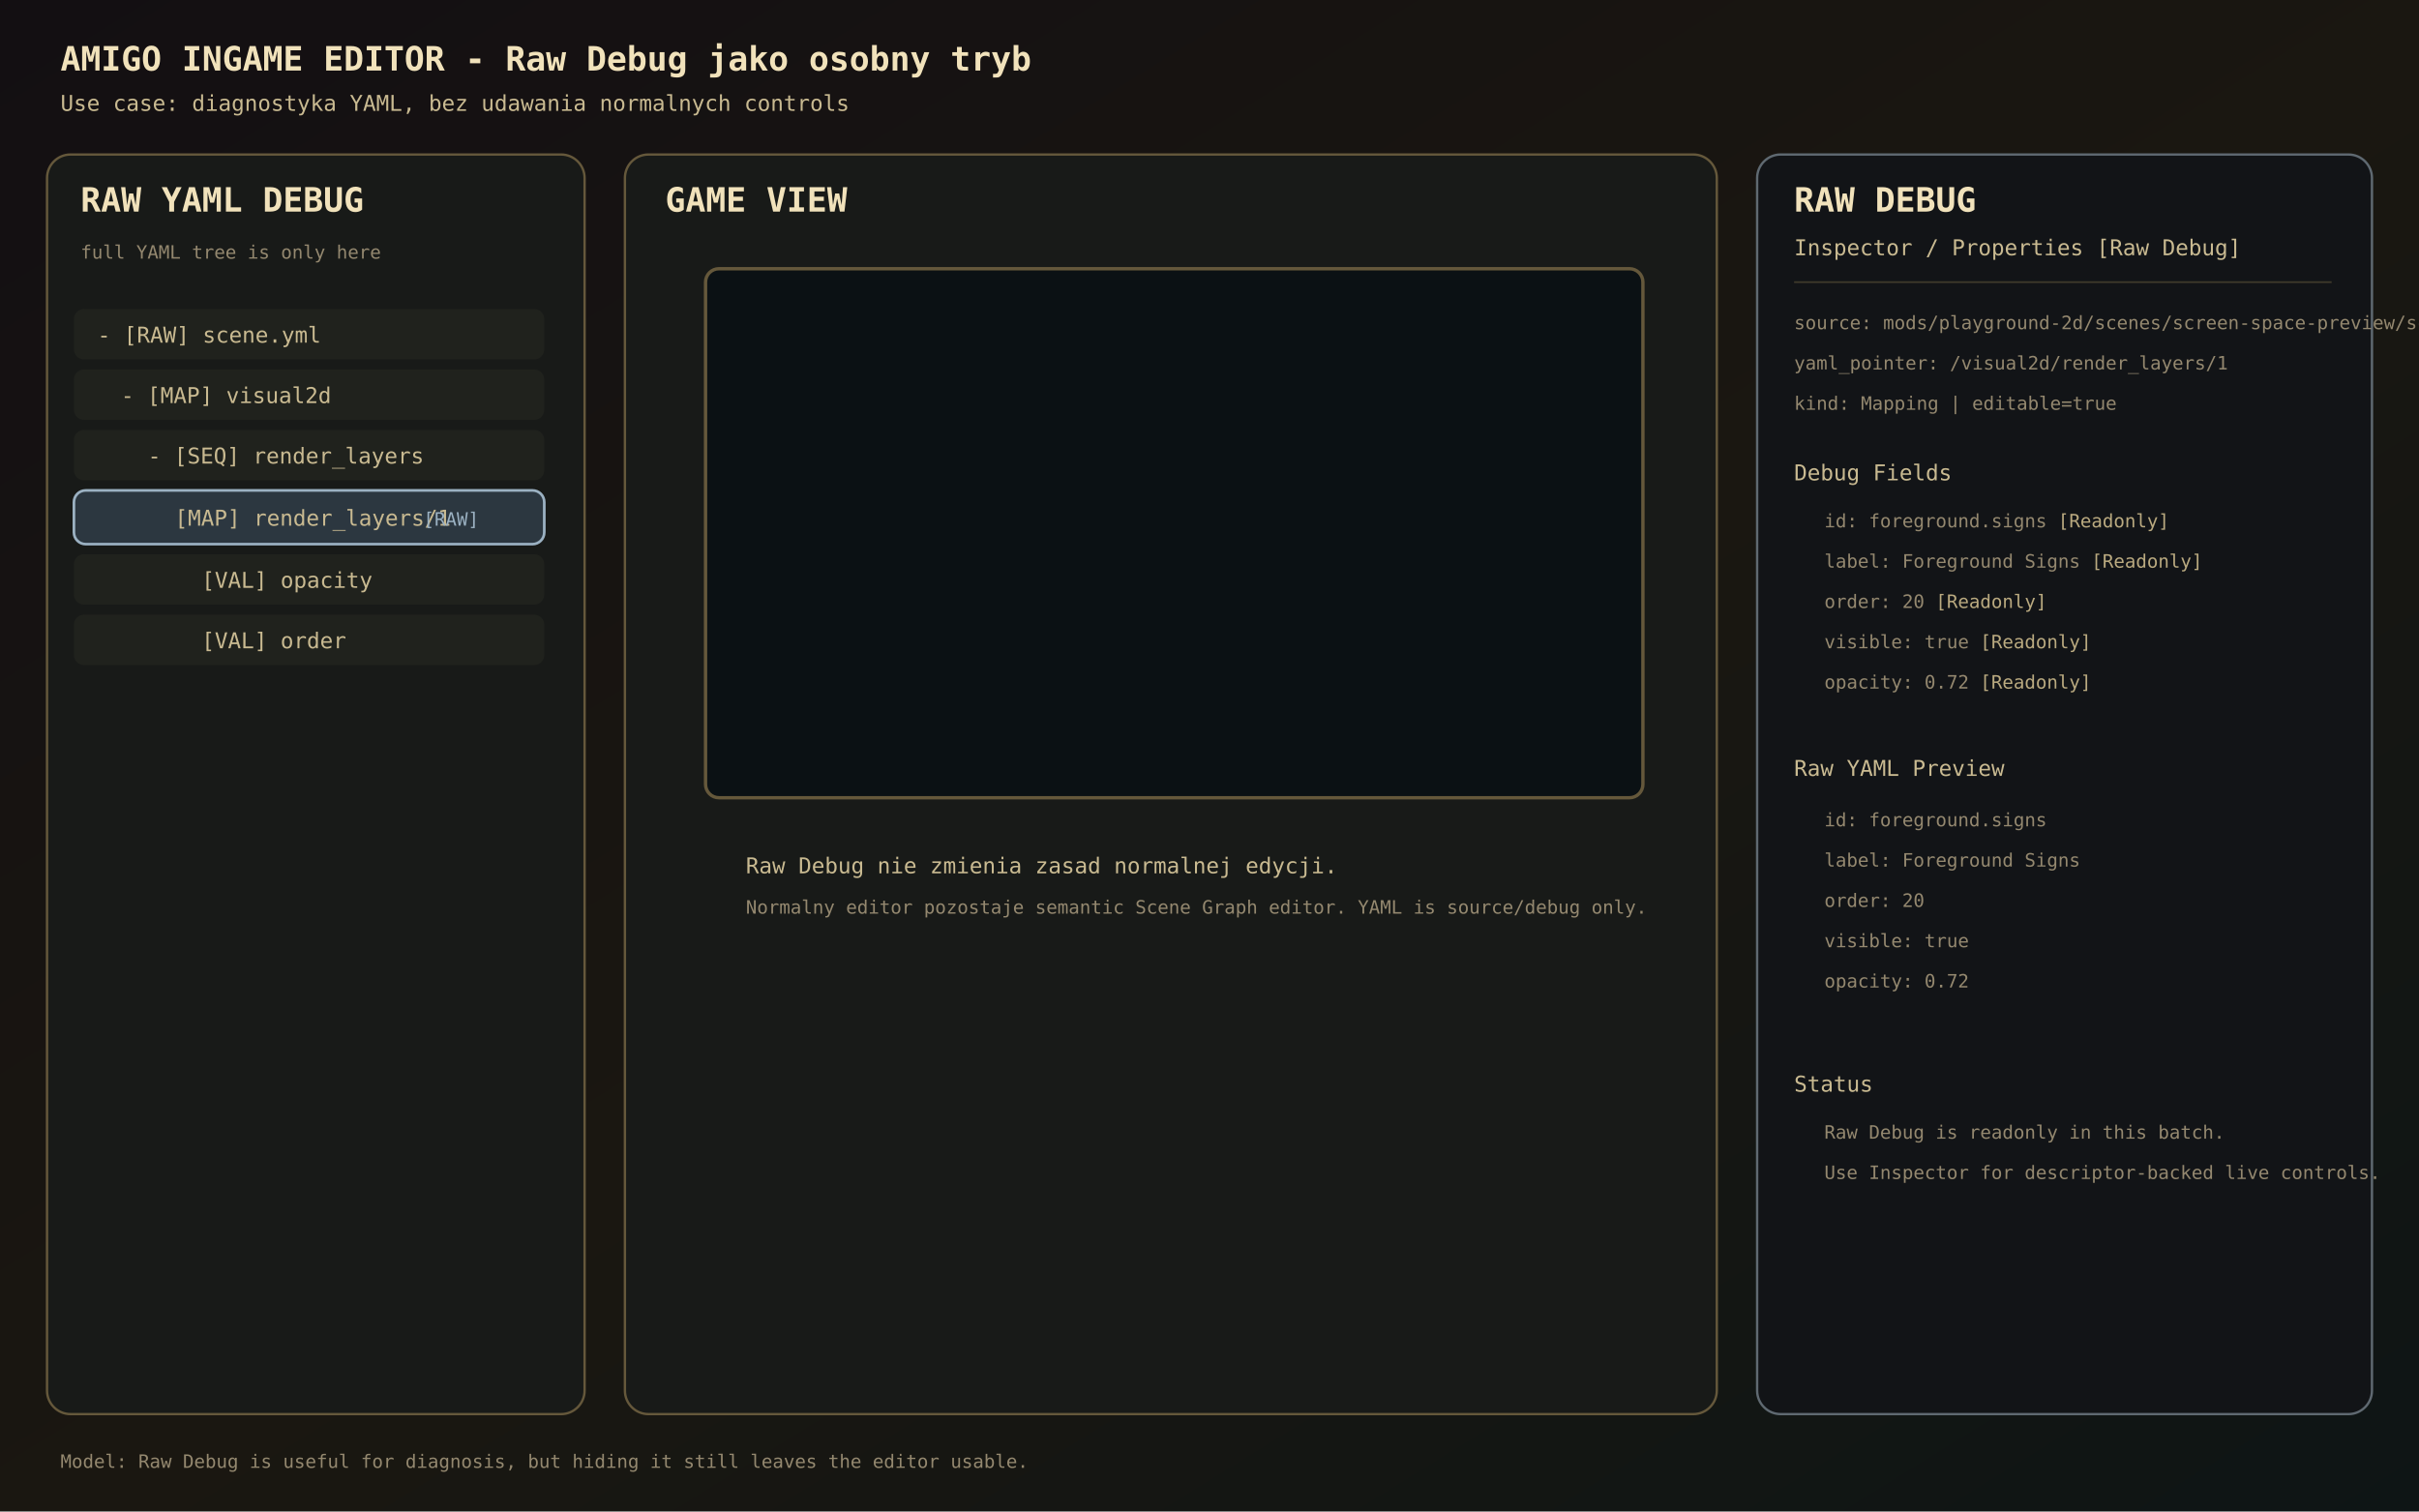
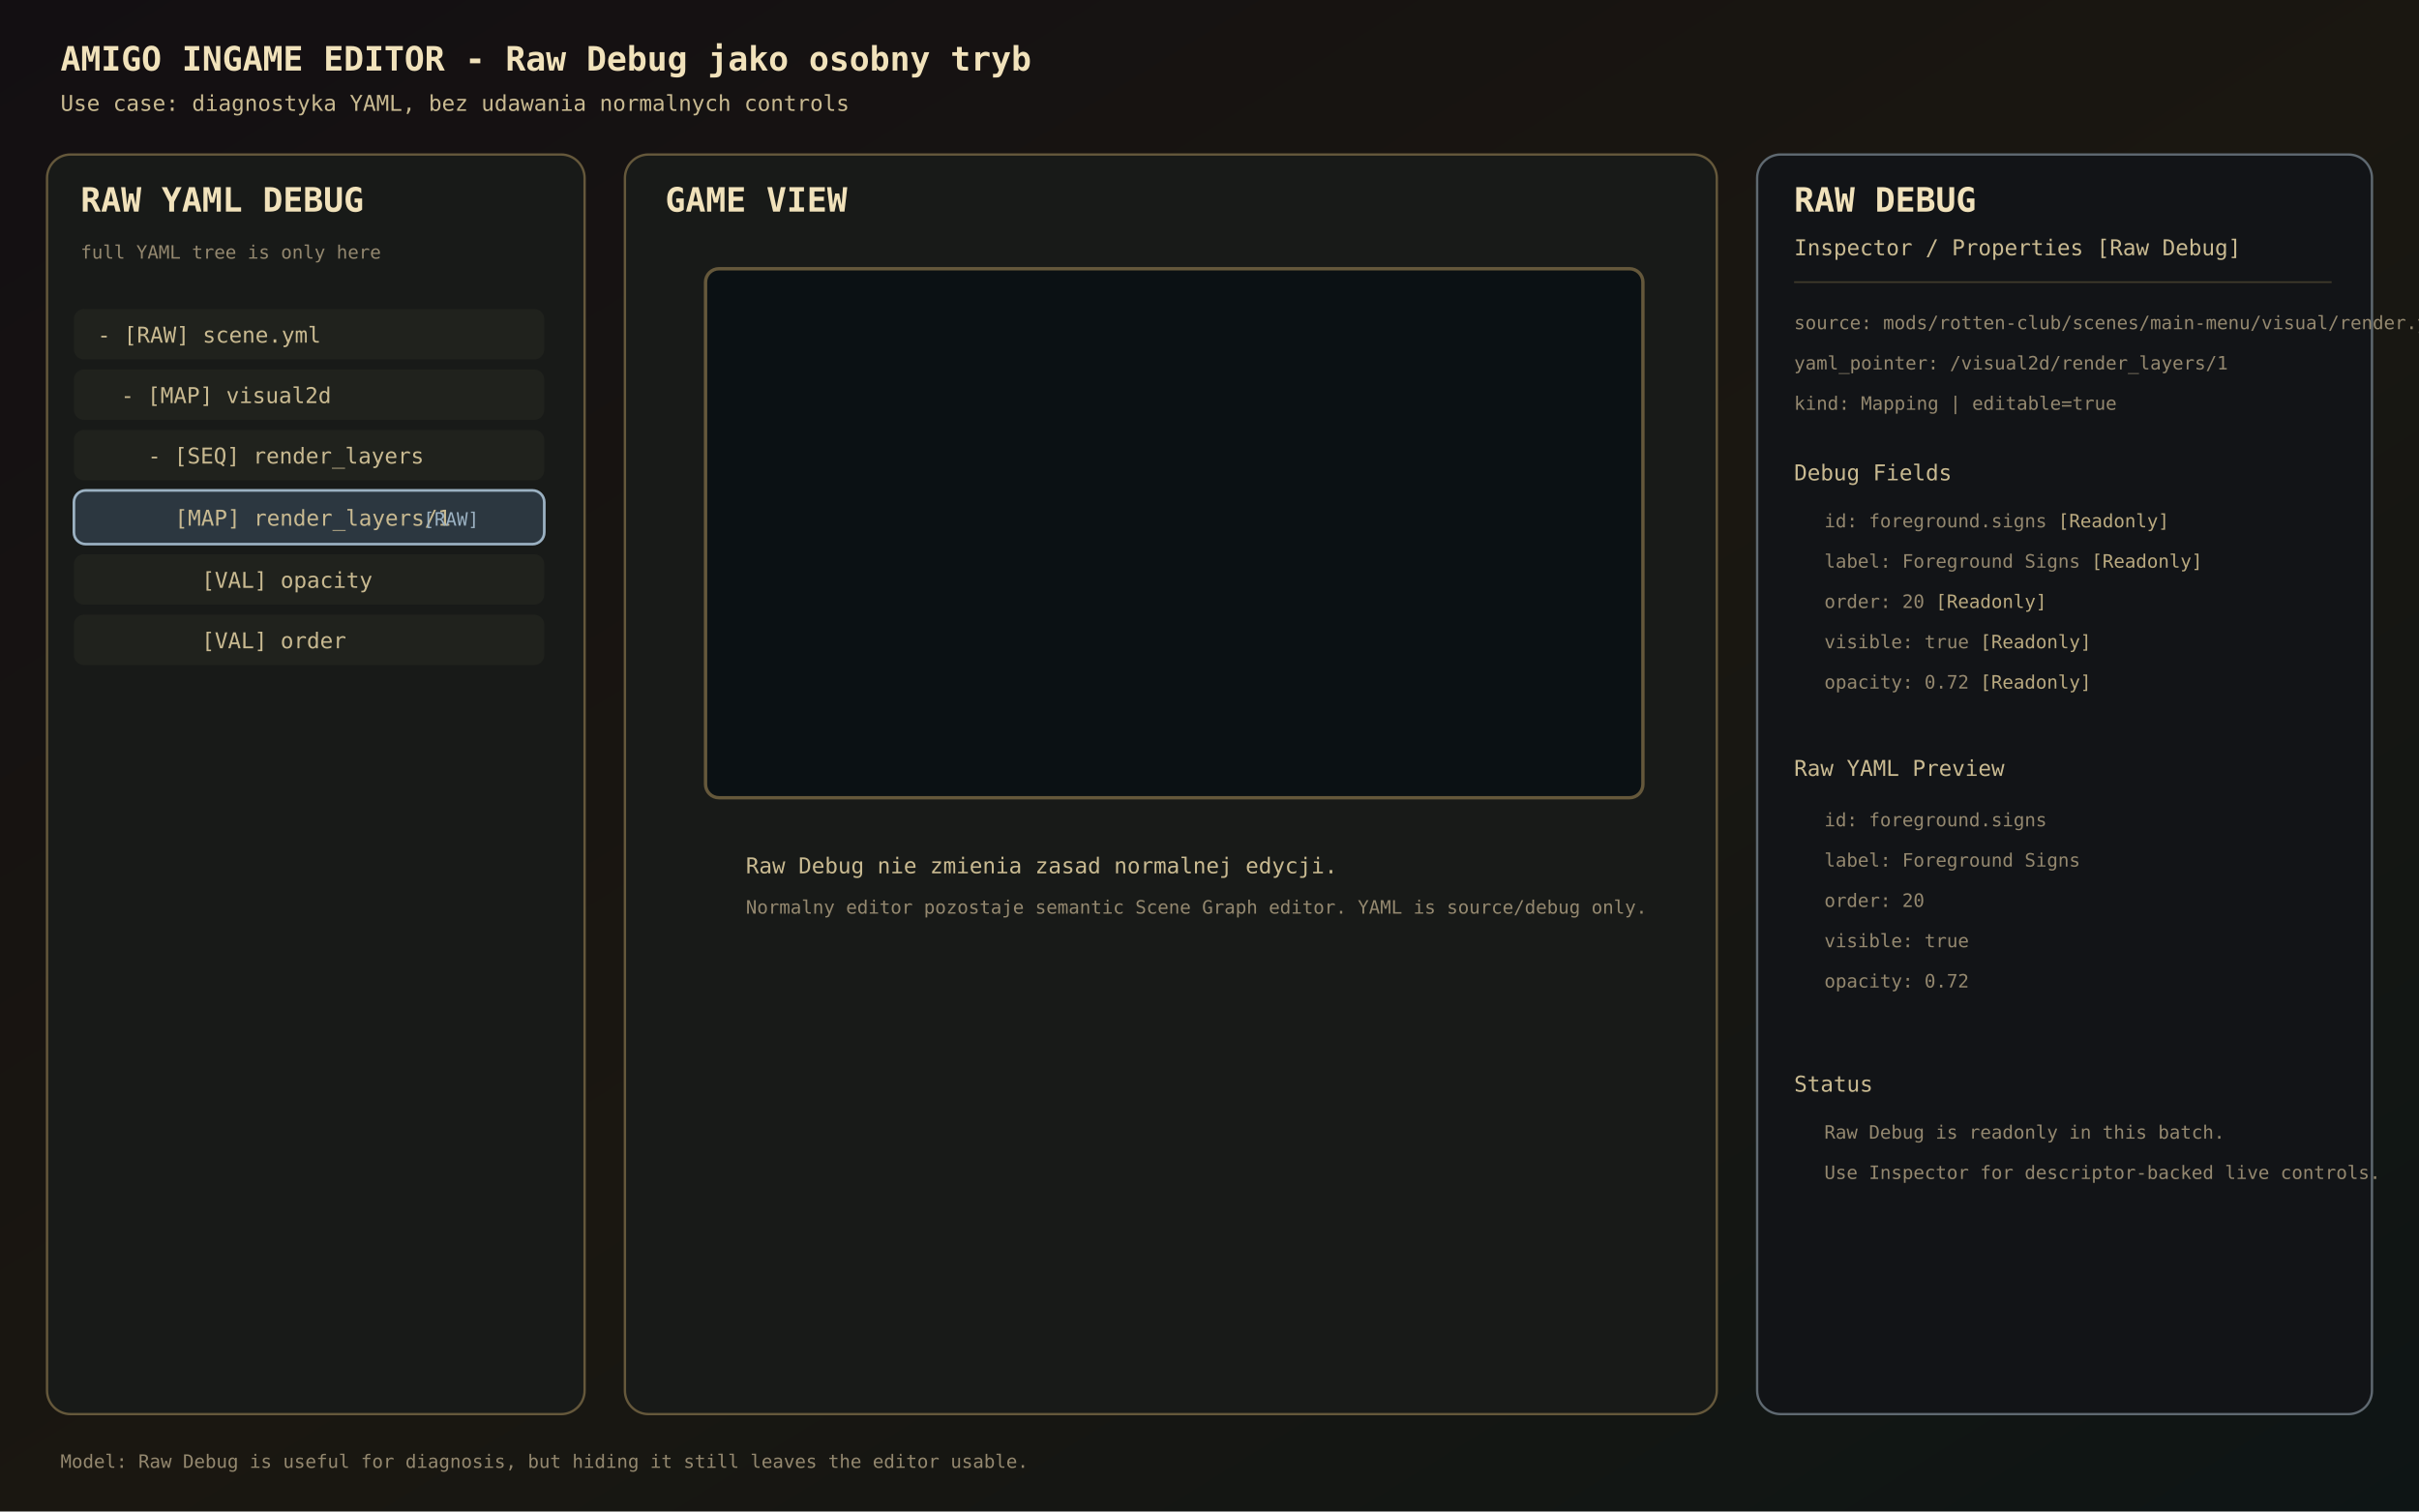
<svg xmlns="http://www.w3.org/2000/svg" width="1440" height="900" viewBox="0 0 1440 900" role="img" aria-labelledby="title desc">
  <defs>
    <linearGradient id="bg" x1="0" y1="0" x2="1" y2="1">
      <stop offset="0" stop-color="#130f12" />
      <stop offset="0.52" stop-color="#1a1711" />
      <stop offset="1" stop-color="#0e1515" />
    </linearGradient>
    <style>
      .mono { font-family: "Cascadia Mono", "Consolas", monospace; }
      .title { font-size: 20px; font-weight: 700; fill: #f1e2bb; }
      .small { font-size: 13px; fill: #c9ba91; }
      .tiny { font-size: 11px; fill: #94886f; }
      .panel { fill: #181a18; stroke: #65583b; stroke-width: 1.4; rx: 14; }
      .debug { fill: #121417; stroke: #5f6971; stroke-width: 1.4; rx: 14; }
      .row { fill: #20221d; rx: 6; }
      .selected { fill: #2c3740; stroke: #9bb1c2; stroke-width: 1.6; rx: 7; }
      .raw { fill: #9bb1c2; font-size: 11px; }
      .readonly { fill: #baaa80; font-size: 11px; }
      .line { stroke: #3f3a2b; stroke-width: 1; }
    </style>
  </defs>
  <rect width="1440" height="900" fill="url(#bg)" />
  <text x="36" y="42" class="mono title">AMIGO INGAME EDITOR - Raw Debug jako osobny tryb</text>
  <text x="36" y="66" class="mono small">Use case: diagnostyka YAML, bez udawania normalnych controls</text>
  <rect x="28" y="92" width="320" height="750" class="panel" />
  <text x="48" y="126" class="mono title">RAW YAML DEBUG</text>
  <text x="48" y="154" class="mono tiny">full YAML tree is only here</text>
  <rect x="44" y="184" width="280" height="30" class="row" />
  <text x="58" y="204" class="mono small">- [RAW] scene.yml</text>
  <rect x="44" y="220" width="280" height="30" class="row" />
  <text x="72" y="240" class="mono small">- [MAP] visual2d</text>
  <rect x="44" y="256" width="280" height="30" class="row" />
  <text x="88" y="276" class="mono small">- [SEQ] render_layers</text>
  <rect x="44" y="292" width="280" height="32" class="selected" />
  <text x="104" y="313" class="mono small">  [MAP] render_layers/1</text>
  <text x="252" y="313" class="mono raw">[RAW]</text>
  <rect x="44" y="330" width="280" height="30" class="row" />
  <text x="120" y="350" class="mono small">  [VAL] opacity</text>
  <rect x="44" y="366" width="280" height="30" class="row" />
  <text x="120" y="386" class="mono small">  [VAL] order</text>
  <rect x="372" y="92" width="650" height="750" class="panel" />
  <text x="396" y="126" class="mono title">GAME VIEW</text>
  <rect x="420" y="160" width="558" height="315" fill="#0b1114" stroke="#65583b" stroke-width="2" rx="8" />
  <text x="444" y="520" class="mono small">Raw Debug nie zmienia zasad normalnej edycji.</text>
  <text x="444" y="544" class="mono tiny">Normalny editor pozostaje semantic Scene Graph editor. YAML is source/debug only.</text>
  <rect x="1046" y="92" width="366" height="750" class="debug" />
  <text x="1068" y="126" class="mono title">RAW DEBUG</text>
  <text x="1068" y="152" class="mono small">Inspector / Properties        [Raw Debug]</text>
  <line x1="1068" y1="168" x2="1388" y2="168" class="line" />
-   <text x="1068" y="196" class="mono tiny">source: mods/playground-2d/scenes/screen-space-preview/scene.yml</text>
+   <text x="1068" y="196" class="mono tiny">source: mods/rotten-club/scenes/main-menu/visual/render.yml</text>
  <text x="1068" y="220" class="mono tiny">yaml_pointer: /visual2d/render_layers/1</text>
  <text x="1068" y="244" class="mono tiny">kind: Mapping | editable=true</text>
  <text x="1068" y="286" class="mono small">Debug Fields</text>
  <text x="1086" y="314" class="mono tiny">id: foreground.signs <tspan class="readonly">[Readonly]</tspan>
  </text>
  <text x="1086" y="338" class="mono tiny">label: Foreground Signs <tspan class="readonly">[Readonly]</tspan>
  </text>
  <text x="1086" y="362" class="mono tiny">order: 20 <tspan class="readonly">[Readonly]</tspan>
  </text>
  <text x="1086" y="386" class="mono tiny">visible: true <tspan class="readonly">[Readonly]</tspan>
  </text>
  <text x="1086" y="410" class="mono tiny">opacity: 0.72 <tspan class="readonly">[Readonly]</tspan>
  </text>
  <text x="1068" y="462" class="mono small">Raw YAML Preview</text>
  <text x="1086" y="492" class="mono tiny">id: foreground.signs</text>
  <text x="1086" y="516" class="mono tiny">label: Foreground Signs</text>
  <text x="1086" y="540" class="mono tiny">order: 20</text>
  <text x="1086" y="564" class="mono tiny">visible: true</text>
  <text x="1086" y="588" class="mono tiny">opacity: 0.72</text>
  <text x="1068" y="650" class="mono small">Status</text>
  <text x="1086" y="678" class="mono tiny">Raw Debug is readonly in this batch.</text>
  <text x="1086" y="702" class="mono tiny">Use Inspector for descriptor-backed live controls.</text>
  <text x="36" y="874" class="mono tiny">Model: Raw Debug is useful for diagnosis, but hiding it still leaves the editor usable.</text>
</svg>
